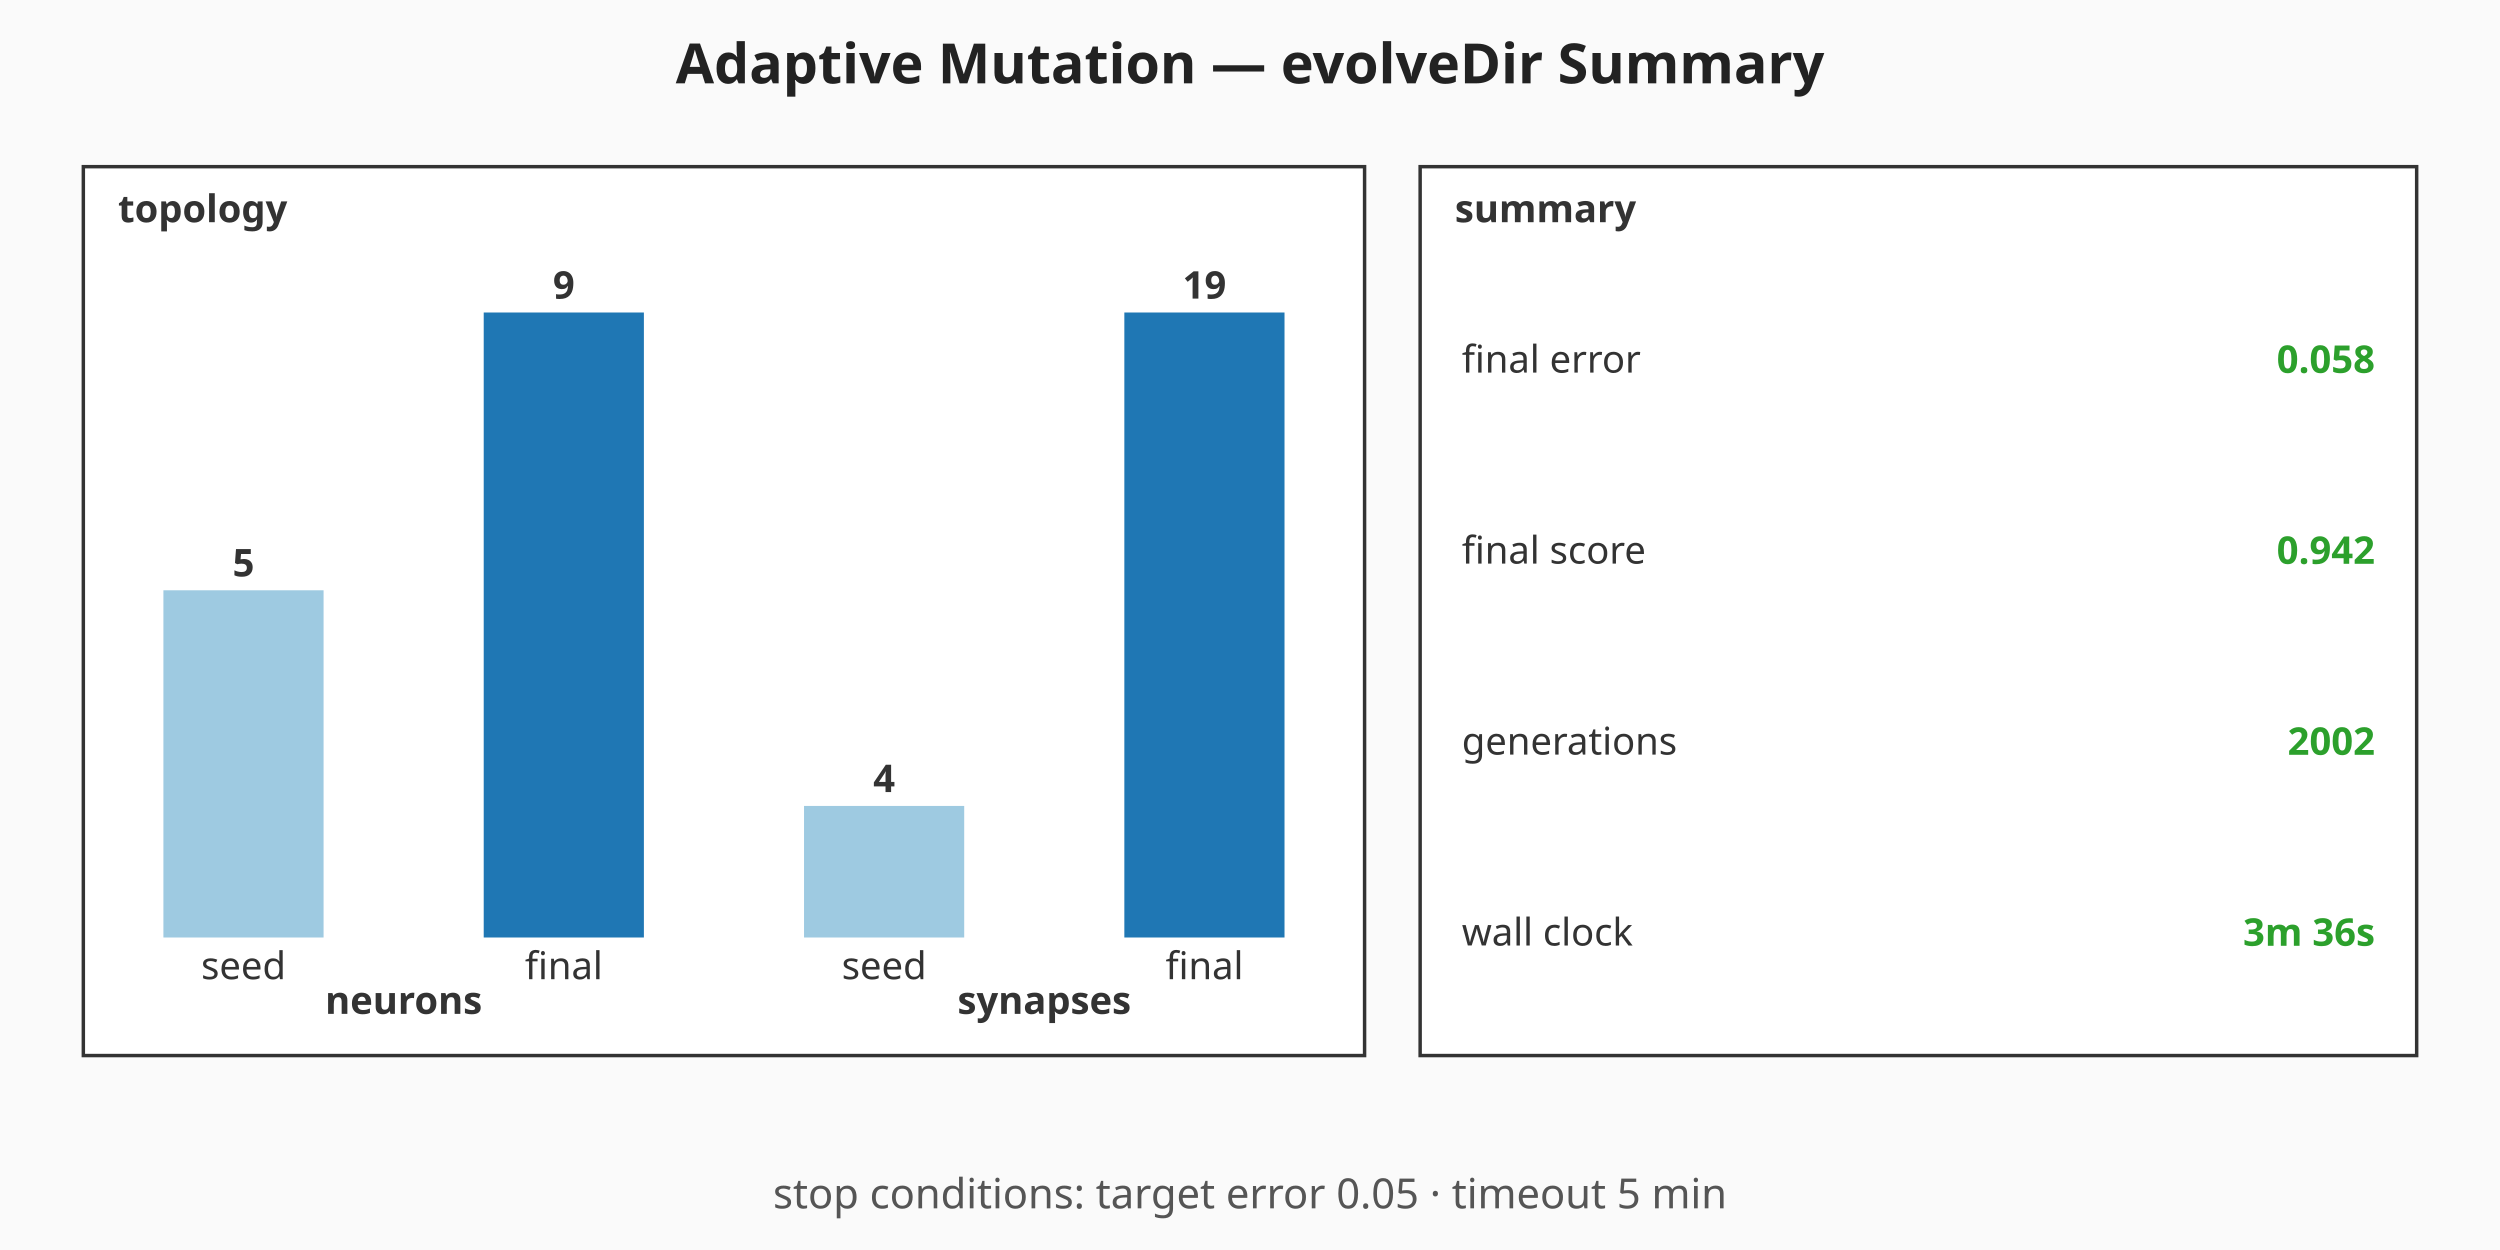
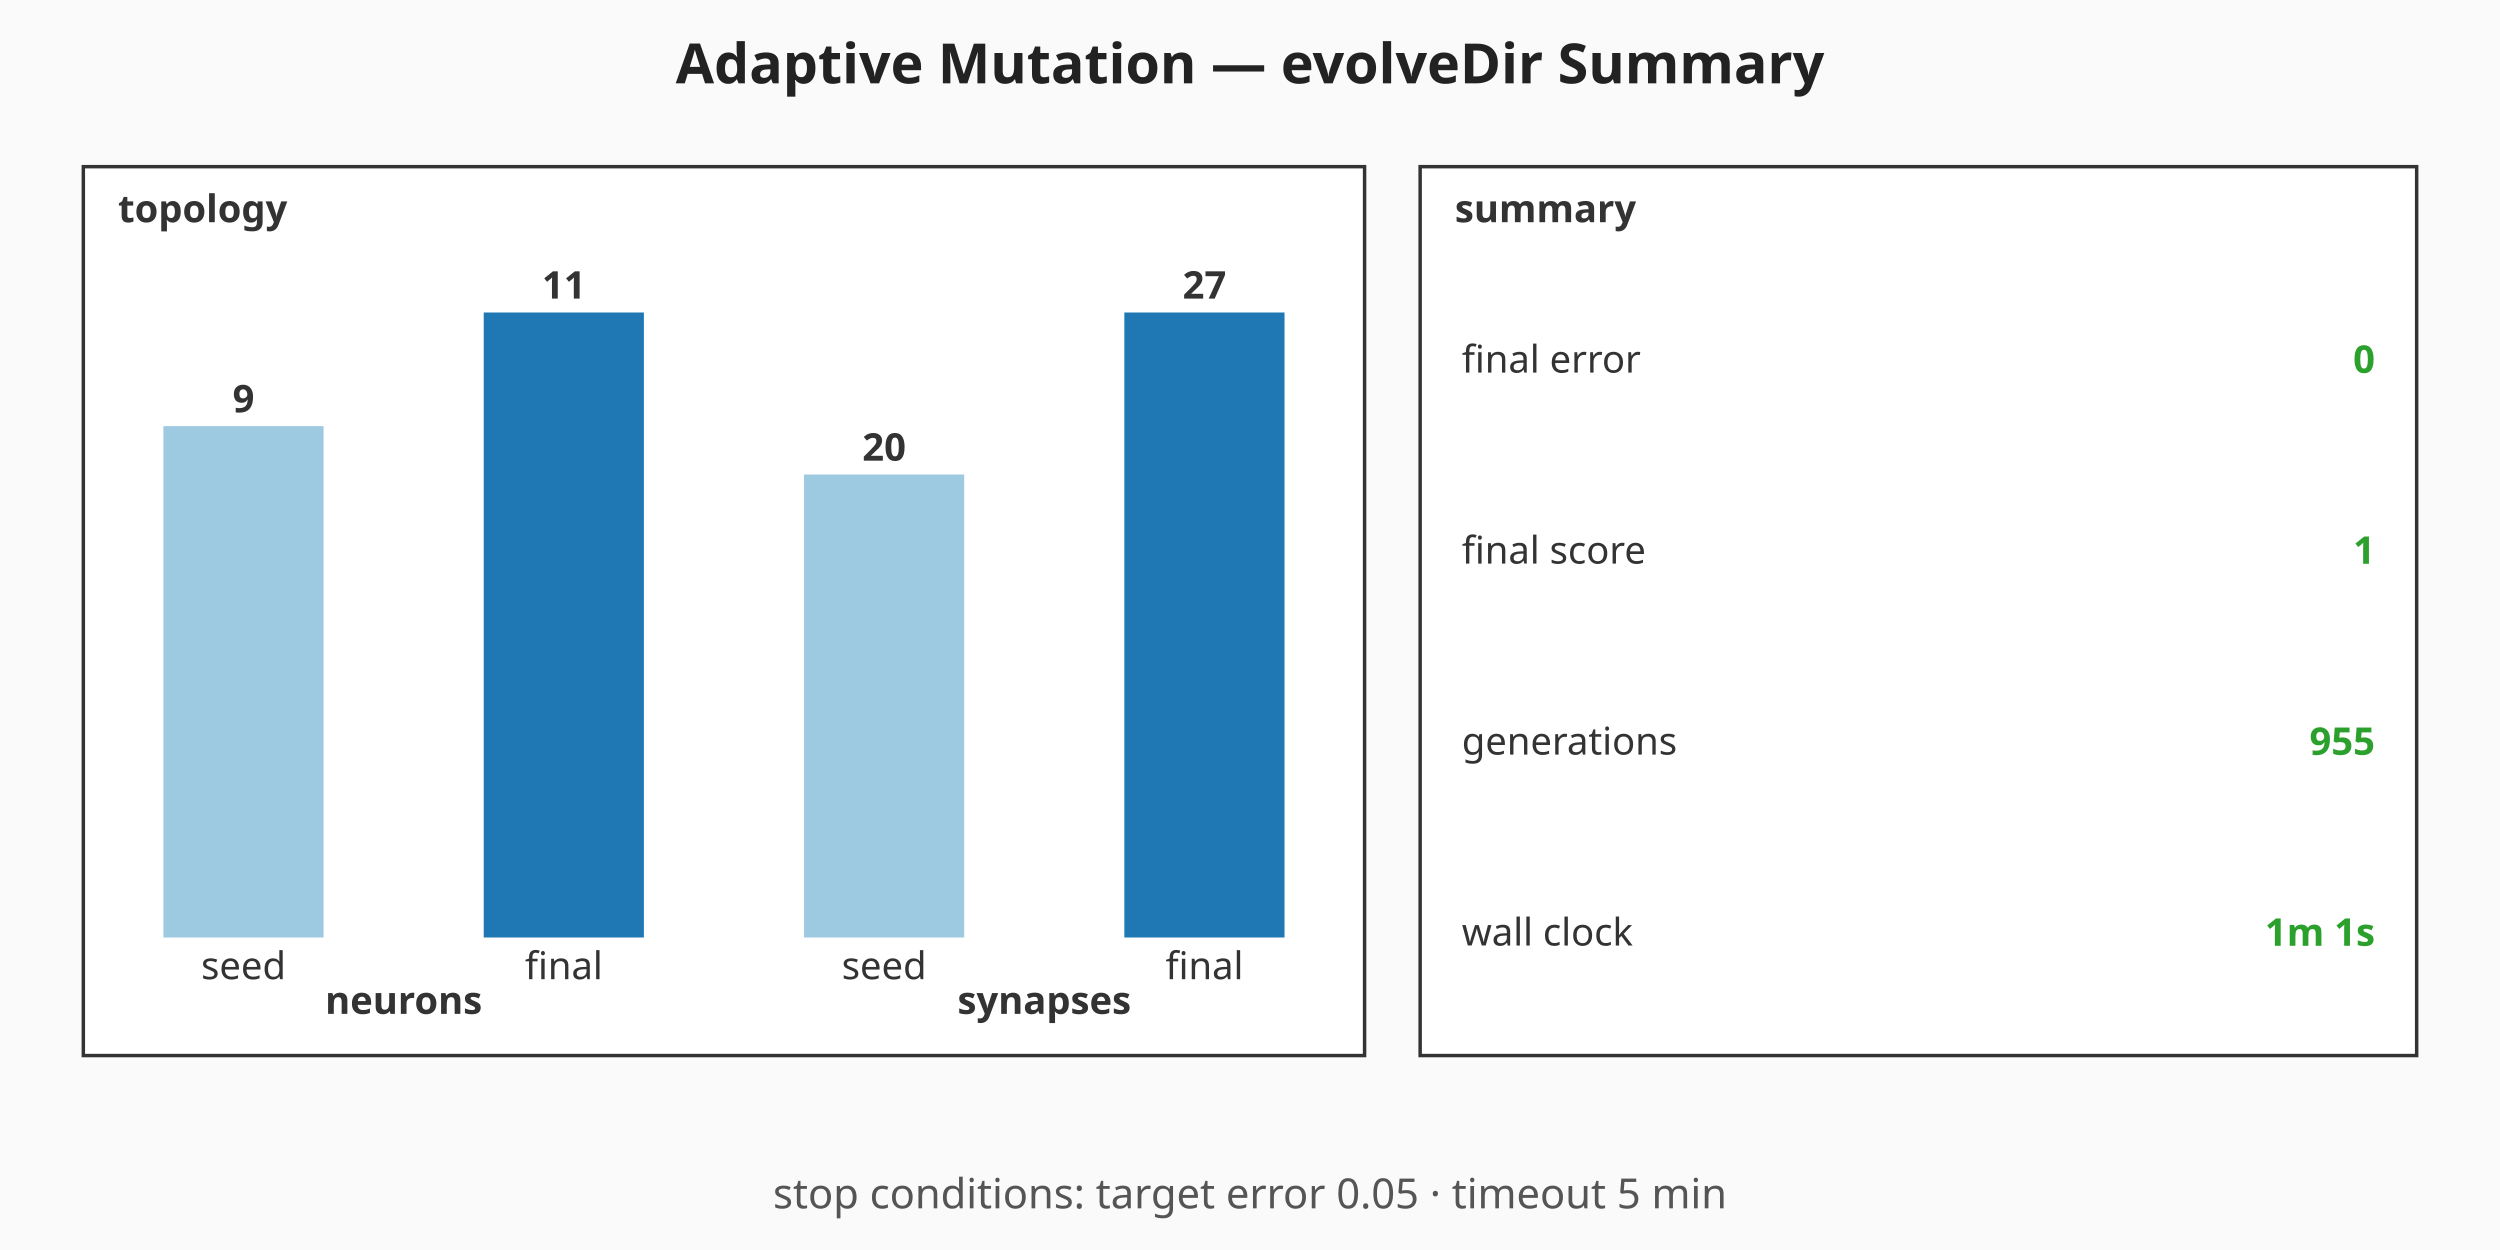
<svg xmlns="http://www.w3.org/2000/svg" viewBox="0 0 720 360" width="720" height="360" role="img" aria-label="Adaptive Mutation — evolveDir Summary summary chart">
  <rect width="720" height="360" fill="#fafafa" />
  <text x="360" y="24" text-anchor="middle" font-family="sans-serif" font-size="16" font-weight="bold" fill="#222">Adaptive Mutation — evolveDir Summary</text>
  <g class="topology" font-family="sans-serif" font-size="11" fill="#333">
    <rect x="24" y="48" width="369" height="256" fill="#ffffff" stroke="#333" stroke-width="1" />
    <text x="34" y="64" font-weight="bold">topology</text>
-     <rect class="topo-bar topo-bar-seed-neurons" x="47.06" y="170" width="46.13" height="100" fill="#9ecae1" />
-     <text x="70.13" y="166" text-anchor="middle" font-weight="bold">5</text>
+     <rect class="topo-bar topo-bar-seed-neurons" x="47.06" y="122.73" width="46.13" height="147.27" fill="#9ecae1" />
+     <text x="70.13" y="118.73" text-anchor="middle" font-weight="bold">9</text>
    <text x="70.13" y="282" text-anchor="middle">seed</text>
    <rect class="topo-bar topo-bar-final-neurons" x="139.31" y="90" width="46.13" height="180" fill="#1f77b4" />
-     <text x="162.38" y="86" text-anchor="middle" font-weight="bold">9</text>
+     <text x="162.38" y="86" text-anchor="middle" font-weight="bold">11</text>
    <text x="162.38" y="282" text-anchor="middle">final</text>
    <text x="116.25" y="292" text-anchor="middle" font-weight="bold">neurons</text>
-     <rect class="topo-bar topo-bar-seed-synapses" x="231.56" y="232.11" width="46.13" height="37.89" fill="#9ecae1" />
-     <text x="254.63" y="228.11" text-anchor="middle" font-weight="bold">4</text>
+     <rect class="topo-bar topo-bar-seed-synapses" x="231.56" y="136.67" width="46.13" height="133.33" fill="#9ecae1" />
+     <text x="254.63" y="132.67" text-anchor="middle" font-weight="bold">20</text>
    <text x="254.63" y="282" text-anchor="middle">seed</text>
    <rect class="topo-bar topo-bar-final-synapses" x="323.81" y="90" width="46.13" height="180" fill="#1f77b4" />
-     <text x="346.88" y="86" text-anchor="middle" font-weight="bold">19</text>
+     <text x="346.88" y="86" text-anchor="middle" font-weight="bold">27</text>
    <text x="346.88" y="282" text-anchor="middle">final</text>
    <text x="300.75" y="292" text-anchor="middle" font-weight="bold">synapses</text>
  </g>
  <g class="callouts" font-family="sans-serif" font-size="11" fill="#333">
    <rect x="409" y="48" width="287" height="256" fill="#ffffff" stroke="#333" stroke-width="1" />
    <text x="419" y="64" font-weight="bold">summary</text>
    <text class="callout-label" x="421" y="103.5" dominant-baseline="middle">final error</text>
-     <text class="callout-value" x="684" y="103.5" text-anchor="end" dominant-baseline="middle" font-weight="bold" fill="#2ca02c">0.058</text>
+     <text class="callout-value" x="684" y="103.5" text-anchor="end" dominant-baseline="middle" font-weight="bold" fill="#2ca02c">0</text>
    <text class="callout-label" x="421" y="158.5" dominant-baseline="middle">final score</text>
-     <text class="callout-value" x="684" y="158.5" text-anchor="end" dominant-baseline="middle" font-weight="bold" fill="#2ca02c">0.942</text>
+     <text class="callout-value" x="684" y="158.5" text-anchor="end" dominant-baseline="middle" font-weight="bold" fill="#2ca02c">1</text>
    <text class="callout-label" x="421" y="213.5" dominant-baseline="middle">generations</text>
-     <text class="callout-value" x="684" y="213.5" text-anchor="end" dominant-baseline="middle" font-weight="bold" fill="#2ca02c">2002</text>
+     <text class="callout-value" x="684" y="213.5" text-anchor="end" dominant-baseline="middle" font-weight="bold" fill="#2ca02c">955</text>
    <text class="callout-label" x="421" y="268.5" dominant-baseline="middle">wall clock</text>
-     <text class="callout-value" x="684" y="268.5" text-anchor="end" dominant-baseline="middle" font-weight="bold" fill="#2ca02c">3m 36s</text>
+     <text class="callout-value" x="684" y="268.5" text-anchor="end" dominant-baseline="middle" font-weight="bold" fill="#2ca02c">1m 1s</text>
  </g>
  <g class="caption" font-family="sans-serif" font-size="12" fill="#555">
    <text x="360" y="348" text-anchor="middle">stop conditions: target error 0.05 · timeout 5 min</text>
  </g>
</svg>
